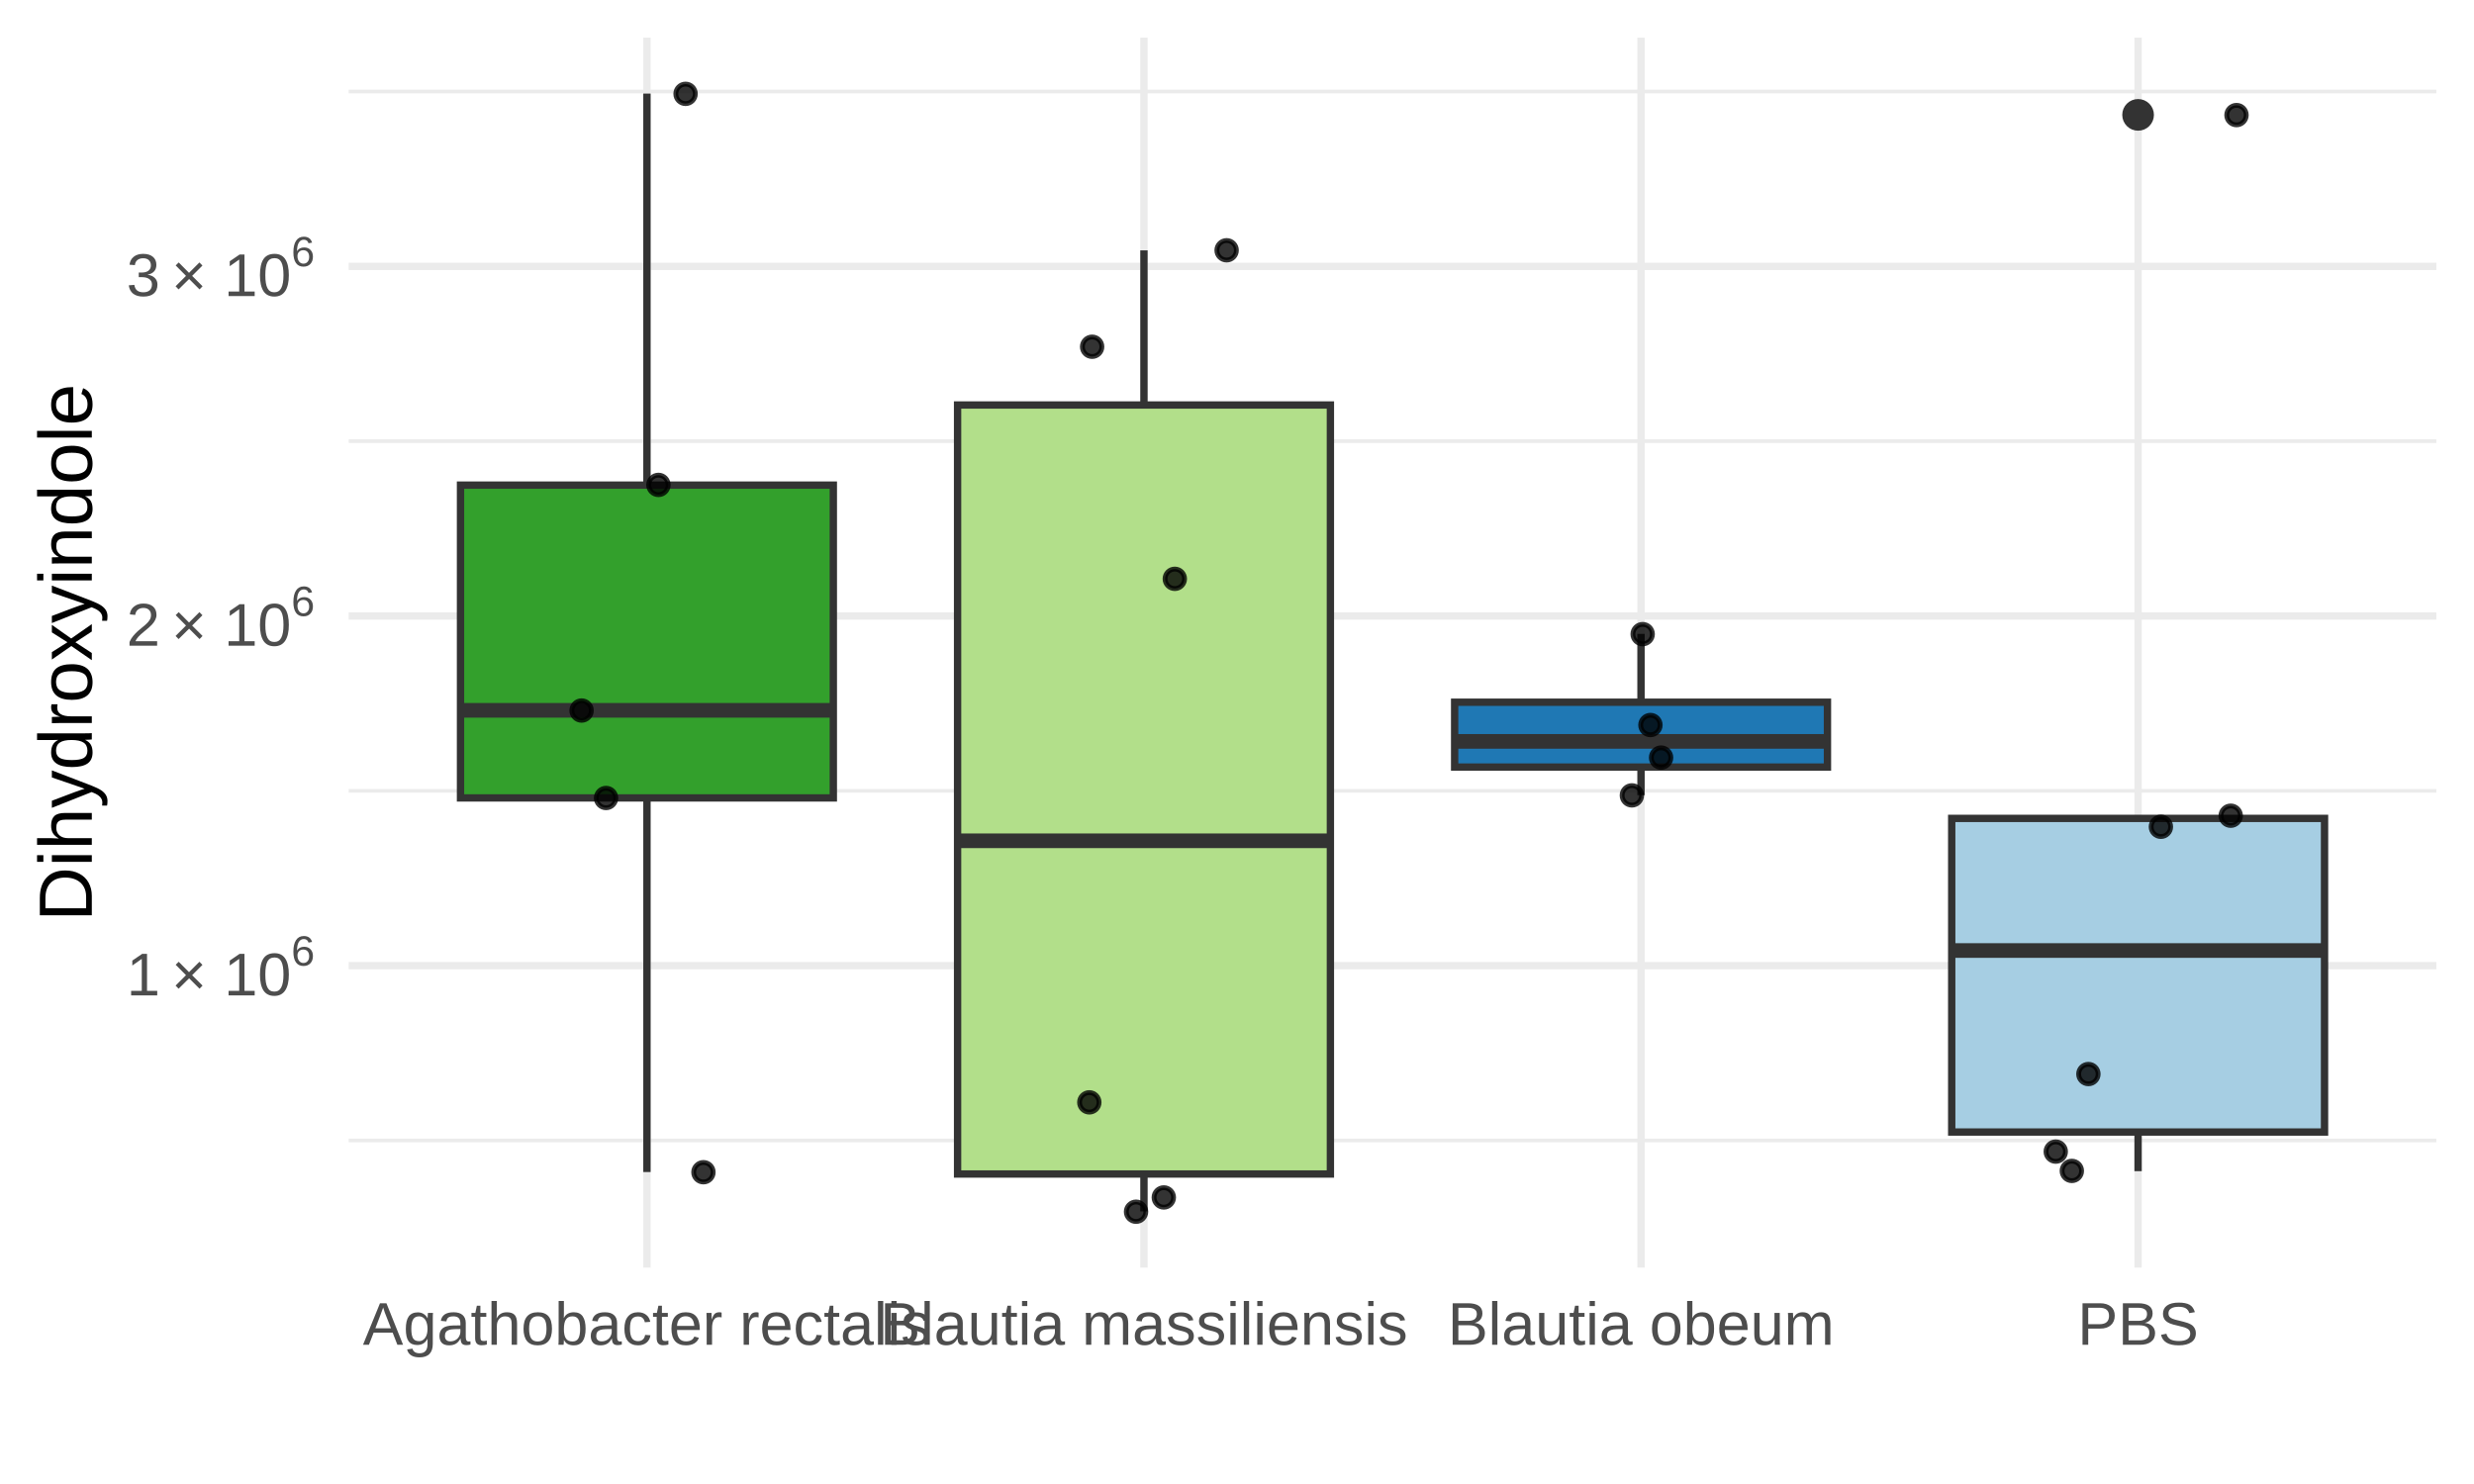
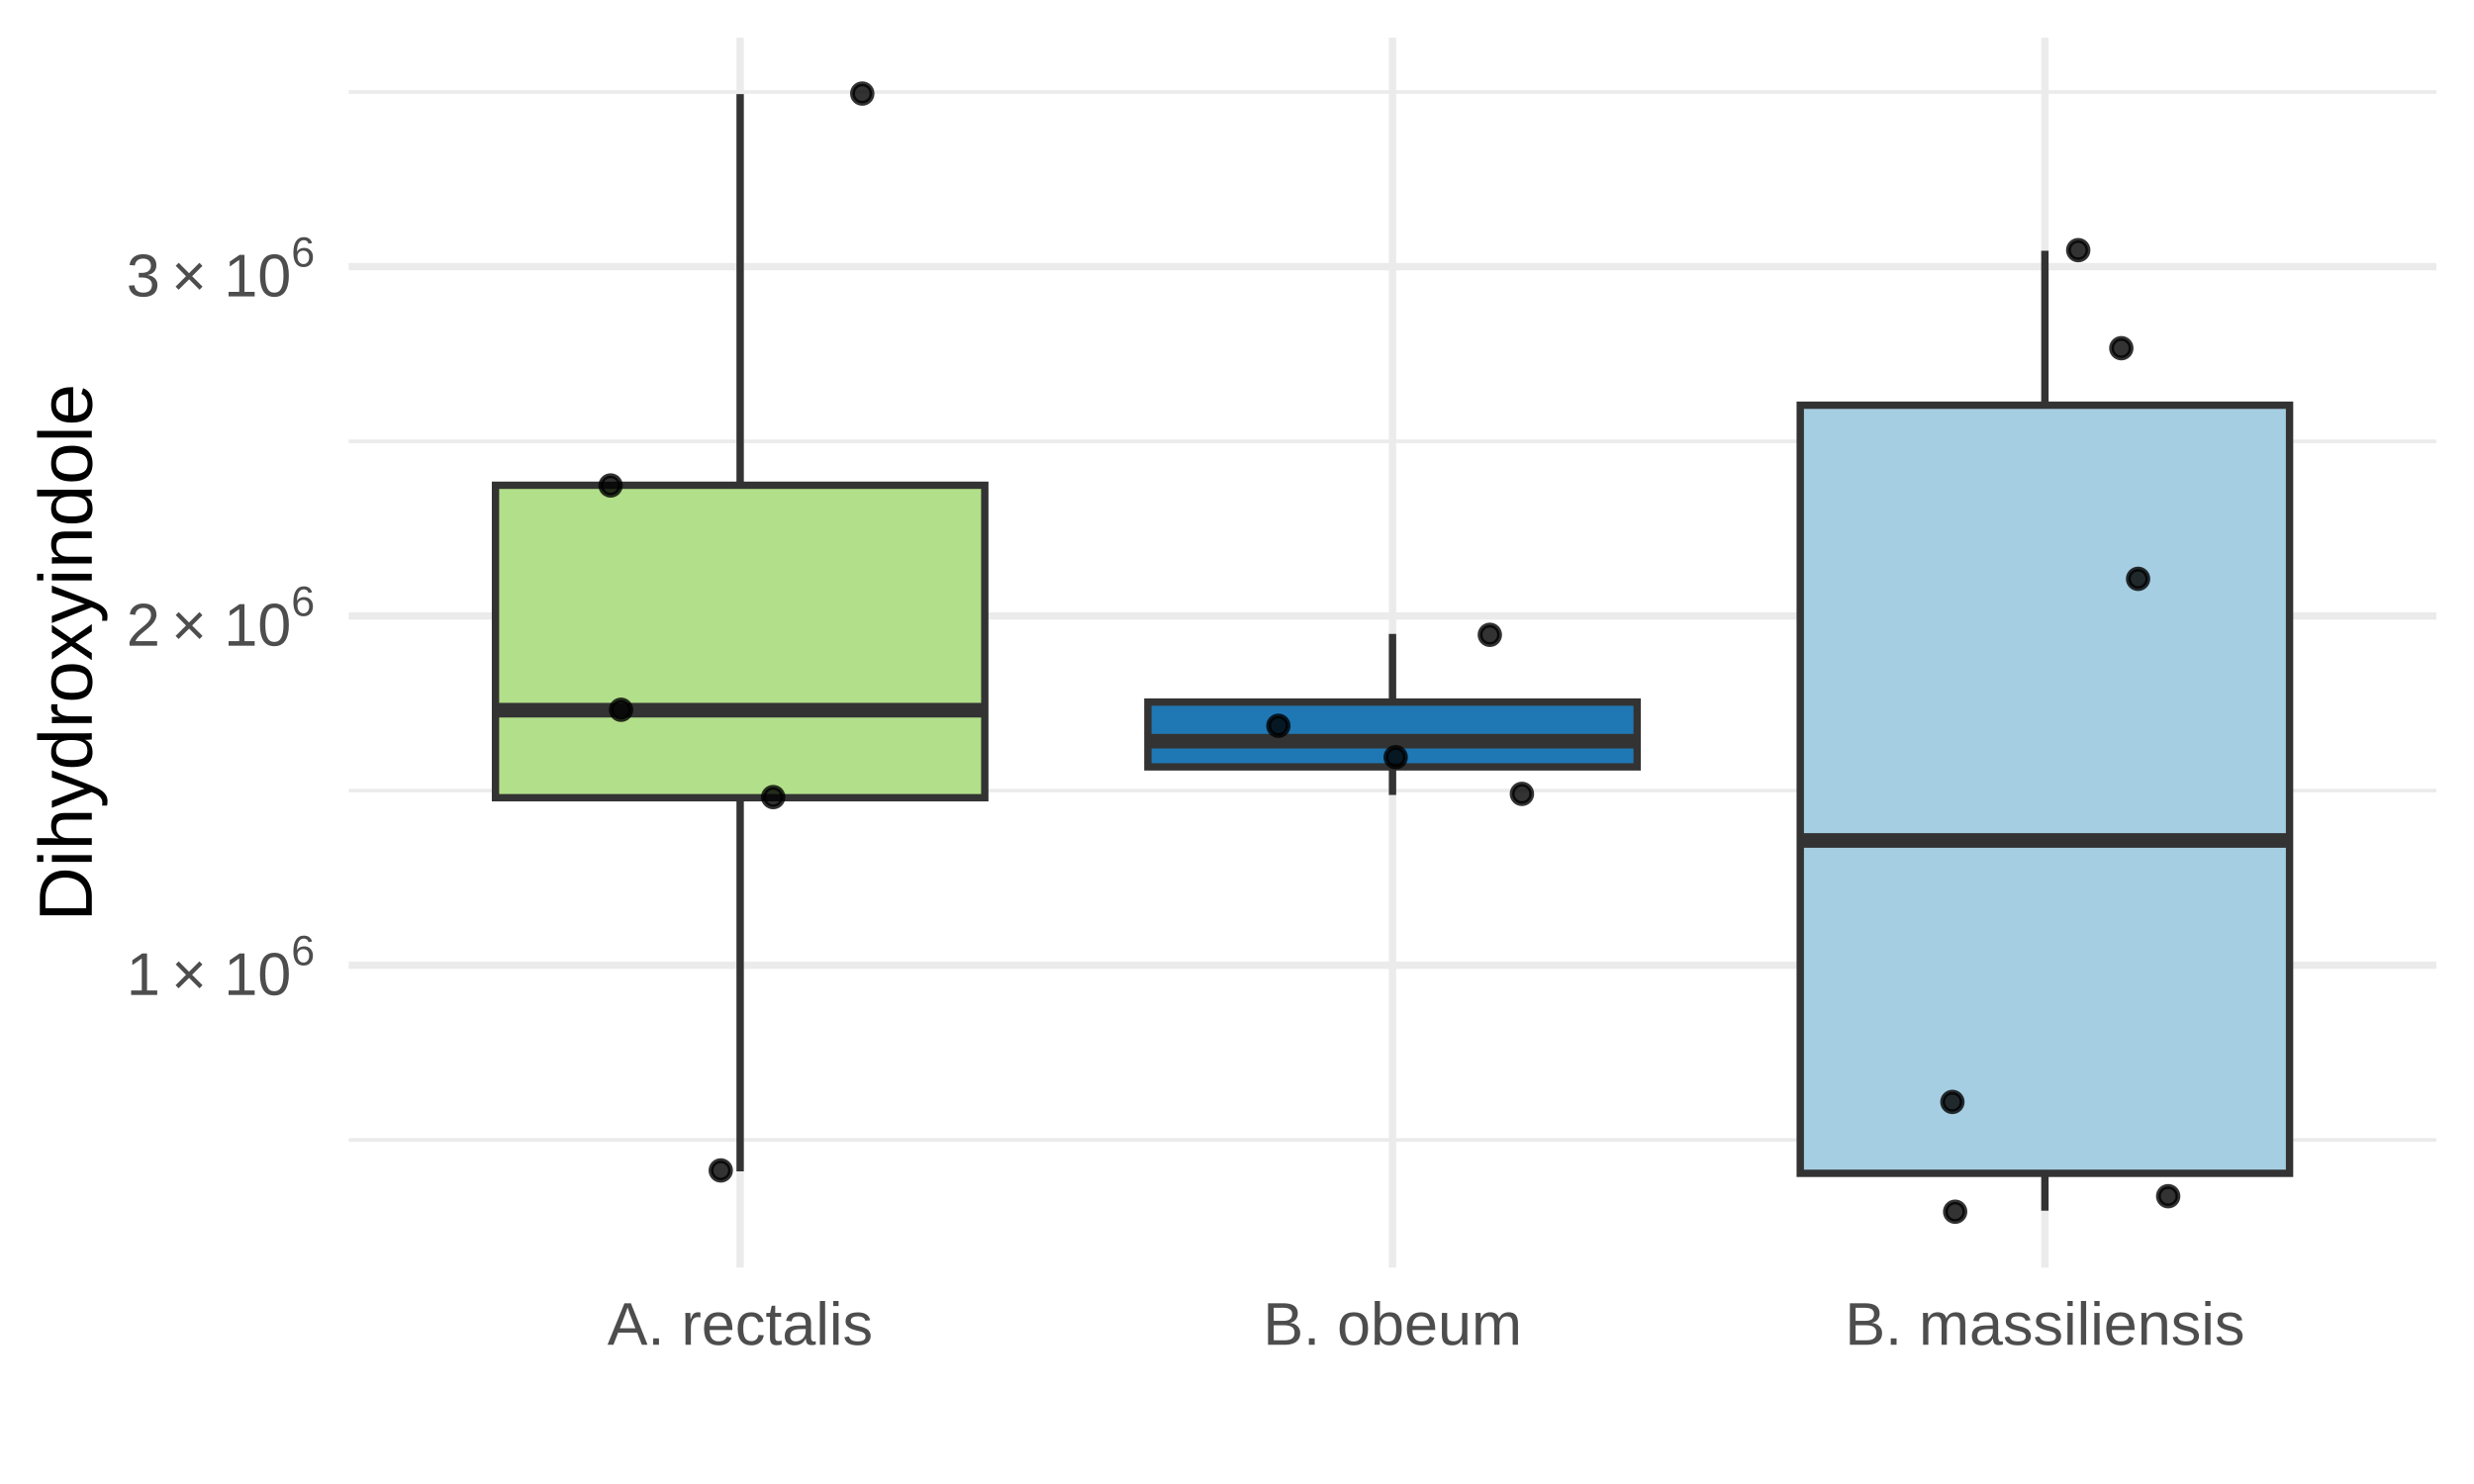
<svg xmlns="http://www.w3.org/2000/svg" class="svglite" width="360.00pt" height="216.00pt" viewBox="0 0 360.00 216.00">
  <defs>
    <style type="text/css">
    .svglite line, .svglite polyline, .svglite polygon, .svglite path, .svglite rect, .svglite circle {
      fill: none;
      stroke: #000000;
      stroke-linecap: round;
      stroke-linejoin: round;
      stroke-miterlimit: 10.00;
    }
    .svglite text {
      white-space: pre;
    }
  </style>
  </defs>
  <rect width="100%" height="100%" style="stroke: none; fill: none;" />
  <defs>
    <clipPath id="cpMC4wMHwzNjAuMDB8MC4wMHwyMTYuMDA=">
      <rect x="0.00" y="0.00" width="360.00" height="216.00" />
    </clipPath>
  </defs>
  <g clip-path="url(#cpMC4wMHwzNjAuMDB8MC4wMHwyMTYuMDA=)">
</g>
  <defs>
    <clipPath id="cpNTAuNzR8MzU0LjUyfDUuNDh8MTg0LjUw">
      <rect x="50.74" y="5.48" width="303.78" height="179.02" />
    </clipPath>
  </defs>
  <g clip-path="url(#cpNTAuNzR8MzU0LjUyfDUuNDh8MTg0LjUw)">
-     <polyline points="50.74,166.00 354.52,166.00 " style="stroke-width: 0.53; stroke: #EBEBEB; stroke-linecap: butt;" />
-     <polyline points="50.74,115.11 354.52,115.11 " style="stroke-width: 0.53; stroke: #EBEBEB; stroke-linecap: butt;" />
-     <polyline points="50.74,64.21 354.52,64.21 " style="stroke-width: 0.53; stroke: #EBEBEB; stroke-linecap: butt;" />
-     <polyline points="50.74,13.32 354.52,13.32 " style="stroke-width: 0.53; stroke: #EBEBEB; stroke-linecap: butt;" />
-     <polyline points="50.74,140.55 354.52,140.55 " style="stroke-width: 1.07; stroke: #EBEBEB; stroke-linecap: butt;" />
+     <polyline points="50.74,165.91 354.52,165.91 " style="stroke-width: 0.53; stroke: #EBEBEB; stroke-linecap: butt;" />
+     <polyline points="50.74,115.07 354.52,115.07 " style="stroke-width: 0.53; stroke: #EBEBEB; stroke-linecap: butt;" />
+     <polyline points="50.74,64.24 354.52,64.24 " style="stroke-width: 0.53; stroke: #EBEBEB; stroke-linecap: butt;" />
+     <polyline points="50.74,13.40 354.52,13.40 " style="stroke-width: 0.53; stroke: #EBEBEB; stroke-linecap: butt;" />
+     <polyline points="50.74,140.49 354.52,140.49 " style="stroke-width: 1.07; stroke: #EBEBEB; stroke-linecap: butt;" />
    <polyline points="50.74,89.66 354.52,89.66 " style="stroke-width: 1.07; stroke: #EBEBEB; stroke-linecap: butt;" />
-     <polyline points="50.74,38.77 354.52,38.77 " style="stroke-width: 1.07; stroke: #EBEBEB; stroke-linecap: butt;" />
-     <polyline points="94.14,184.50 94.14,5.48 " style="stroke-width: 1.07; stroke: #EBEBEB; stroke-linecap: butt;" />
-     <polyline points="166.46,184.50 166.46,5.48 " style="stroke-width: 1.07; stroke: #EBEBEB; stroke-linecap: butt;" />
-     <polyline points="238.79,184.50 238.79,5.48 " style="stroke-width: 1.07; stroke: #EBEBEB; stroke-linecap: butt;" />
-     <polyline points="311.12,184.50 311.12,5.48 " style="stroke-width: 1.07; stroke: #EBEBEB; stroke-linecap: butt;" />
-     <line x1="94.14" y1="70.61" x2="94.14" y2="13.62" style="stroke-width: 1.07; stroke: #333333; stroke-linecap: butt;" />
-     <line x1="94.14" y1="116.14" x2="94.14" y2="170.59" style="stroke-width: 1.07; stroke: #333333; stroke-linecap: butt;" />
-     <polygon points="67.01,70.61 67.01,116.14 121.26,116.14 121.26,70.61 67.01,70.61 " style="stroke-width: 1.07; stroke: #333333; stroke-linecap: butt; stroke-linejoin: miter; fill: #33A02C;" />
-     <line x1="67.01" y1="103.39" x2="121.26" y2="103.39" style="stroke-width: 2.13; stroke: #333333; stroke-linecap: butt; stroke-linejoin: miter;" />
-     <line x1="166.46" y1="58.95" x2="166.46" y2="36.44" style="stroke-width: 1.07; stroke: #333333; stroke-linecap: butt;" />
-     <line x1="166.46" y1="170.88" x2="166.46" y2="176.32" style="stroke-width: 1.07; stroke: #333333; stroke-linecap: butt;" />
-     <polygon points="139.34,58.95 139.34,170.88 193.59,170.88 193.59,58.95 139.34,58.95 " style="stroke-width: 1.07; stroke: #333333; stroke-linecap: butt; stroke-linejoin: miter; fill: #B2DF8A;" />
-     <line x1="139.34" y1="122.38" x2="193.59" y2="122.38" style="stroke-width: 2.13; stroke: #333333; stroke-linecap: butt; stroke-linejoin: miter;" />
-     <line x1="238.79" y1="102.21" x2="238.79" y2="92.27" style="stroke-width: 1.07; stroke: #333333; stroke-linecap: butt;" />
-     <line x1="238.79" y1="111.65" x2="238.79" y2="115.74" style="stroke-width: 1.07; stroke: #333333; stroke-linecap: butt;" />
-     <polygon points="211.67,102.21 211.67,111.65 265.92,111.65 265.92,102.21 211.67,102.21 " style="stroke-width: 1.07; stroke: #333333; stroke-linecap: butt; stroke-linejoin: miter; fill: #1F78B4;" />
-     <line x1="211.67" y1="107.91" x2="265.92" y2="107.91" style="stroke-width: 2.13; stroke: #333333; stroke-linecap: butt; stroke-linejoin: miter;" />
-     <circle cx="311.12" cy="16.72" r="1.95" style="stroke-width: 0.71; stroke: #333333; fill: #333333;" />
-     <line x1="311.12" y1="119.12" x2="311.12" y2="118.72" style="stroke-width: 1.07; stroke: #333333; stroke-linecap: butt;" />
-     <line x1="311.12" y1="164.77" x2="311.12" y2="170.47" style="stroke-width: 1.07; stroke: #333333; stroke-linecap: butt;" />
-     <polygon points="284.00,119.12 284.00,164.77 338.25,164.77 338.25,119.12 284.00,119.12 " style="stroke-width: 1.07; stroke: #333333; stroke-linecap: butt; stroke-linejoin: miter; fill: #A6CEE3;" />
-     <line x1="284.00" y1="138.35" x2="338.25" y2="138.35" style="stroke-width: 2.13; stroke: #333333; stroke-linecap: butt; stroke-linejoin: miter;" />
-     <circle cx="241.71" cy="110.27" r="1.42" style="stroke-width: 0.71; stroke: #000000; stroke-opacity: 0.80; fill: #000000; fill-opacity: 0.80;" />
-     <circle cx="158.51" cy="160.45" r="1.42" style="stroke-width: 0.71; stroke: #000000; stroke-opacity: 0.80; fill: #000000; fill-opacity: 0.80;" />
-     <circle cx="95.81" cy="70.58" r="1.42" style="stroke-width: 0.71; stroke: #000000; stroke-opacity: 0.80; fill: #000000; fill-opacity: 0.80;" />
-     <circle cx="99.76" cy="13.66" r="1.42" style="stroke-width: 0.71; stroke: #000000; stroke-opacity: 0.80; fill: #000000; fill-opacity: 0.80;" />
-     <circle cx="314.44" cy="120.34" r="1.42" style="stroke-width: 0.71; stroke: #000000; stroke-opacity: 0.80; fill: #000000; fill-opacity: 0.80;" />
-     <circle cx="299.14" cy="167.62" r="1.42" style="stroke-width: 0.71; stroke: #000000; stroke-opacity: 0.80; fill: #000000; fill-opacity: 0.80;" />
-     <circle cx="165.31" cy="176.37" r="1.42" style="stroke-width: 0.71; stroke: #000000; stroke-opacity: 0.80; fill: #000000; fill-opacity: 0.80;" />
-     <circle cx="239.03" cy="92.30" r="1.42" style="stroke-width: 0.71; stroke: #000000; stroke-opacity: 0.80; fill: #000000; fill-opacity: 0.80;" />
-     <circle cx="237.46" cy="115.77" r="1.42" style="stroke-width: 0.71; stroke: #000000; stroke-opacity: 0.80; fill: #000000; fill-opacity: 0.80;" />
-     <circle cx="169.35" cy="174.29" r="1.42" style="stroke-width: 0.71; stroke: #000000; stroke-opacity: 0.80; fill: #000000; fill-opacity: 0.80;" />
-     <circle cx="88.19" cy="116.15" r="1.42" style="stroke-width: 0.71; stroke: #000000; stroke-opacity: 0.80; fill: #000000; fill-opacity: 0.80;" />
-     <circle cx="102.36" cy="170.62" r="1.42" style="stroke-width: 0.71; stroke: #000000; stroke-opacity: 0.80; fill: #000000; fill-opacity: 0.80;" />
-     <circle cx="325.44" cy="16.75" r="1.42" style="stroke-width: 0.71; stroke: #000000; stroke-opacity: 0.80; fill: #000000; fill-opacity: 0.80;" />
-     <circle cx="324.60" cy="118.73" r="1.42" style="stroke-width: 0.71; stroke: #000000; stroke-opacity: 0.80; fill: #000000; fill-opacity: 0.80;" />
-     <circle cx="170.95" cy="84.25" r="1.42" style="stroke-width: 0.71; stroke: #000000; stroke-opacity: 0.80; fill: #000000; fill-opacity: 0.80;" />
-     <circle cx="240.16" cy="105.53" r="1.42" style="stroke-width: 0.71; stroke: #000000; stroke-opacity: 0.80; fill: #000000; fill-opacity: 0.80;" />
-     <circle cx="178.49" cy="36.43" r="1.42" style="stroke-width: 0.71; stroke: #000000; stroke-opacity: 0.80; fill: #000000; fill-opacity: 0.80;" />
-     <circle cx="84.63" cy="103.42" r="1.42" style="stroke-width: 0.71; stroke: #000000; stroke-opacity: 0.80; fill: #000000; fill-opacity: 0.80;" />
-     <circle cx="303.89" cy="156.33" r="1.42" style="stroke-width: 0.71; stroke: #000000; stroke-opacity: 0.80; fill: #000000; fill-opacity: 0.80;" />
-     <circle cx="301.48" cy="170.43" r="1.42" style="stroke-width: 0.71; stroke: #000000; stroke-opacity: 0.80; fill: #000000; fill-opacity: 0.80;" />
-     <circle cx="158.92" cy="50.47" r="1.42" style="stroke-width: 0.71; stroke: #000000; stroke-opacity: 0.80; fill: #000000; fill-opacity: 0.80;" />
+     <polyline points="50.74,38.82 354.52,38.82 " style="stroke-width: 1.07; stroke: #EBEBEB; stroke-linecap: butt;" />
+     <polyline points="107.70,184.50 107.70,5.48 " style="stroke-width: 1.07; stroke: #EBEBEB; stroke-linecap: butt;" />
+     <polyline points="202.63,184.50 202.63,5.48 " style="stroke-width: 1.07; stroke: #EBEBEB; stroke-linecap: butt;" />
+     <polyline points="297.56,184.50 297.56,5.48 " style="stroke-width: 1.07; stroke: #EBEBEB; stroke-linecap: butt;" />
+     <line x1="107.70" y1="70.63" x2="107.70" y2="13.70" style="stroke-width: 1.07; stroke: #333333; stroke-linecap: butt;" />
+     <line x1="107.70" y1="116.11" x2="107.70" y2="170.50" style="stroke-width: 1.07; stroke: #333333; stroke-linecap: butt;" />
+     <polygon points="72.10,70.63 72.10,116.11 143.30,116.11 143.30,70.63 72.10,70.63 " style="stroke-width: 1.07; stroke: #333333; stroke-linecap: butt; stroke-linejoin: miter; fill: #B2DF8A;" />
+     <line x1="72.10" y1="103.37" x2="143.30" y2="103.37" style="stroke-width: 2.13; stroke: #333333; stroke-linecap: butt; stroke-linejoin: miter;" />
+     <line x1="202.63" y1="102.19" x2="202.63" y2="92.27" style="stroke-width: 1.07; stroke: #333333; stroke-linecap: butt;" />
+     <line x1="202.63" y1="111.62" x2="202.63" y2="115.71" style="stroke-width: 1.07; stroke: #333333; stroke-linecap: butt;" />
+     <polygon points="167.03,102.19 167.03,111.62 238.23,111.62 238.23,102.19 167.03,102.19 " style="stroke-width: 1.07; stroke: #333333; stroke-linecap: butt; stroke-linejoin: miter; fill: #1F78B4;" />
+     <line x1="167.03" y1="107.88" x2="238.23" y2="107.88" style="stroke-width: 2.13; stroke: #333333; stroke-linecap: butt; stroke-linejoin: miter;" />
+     <line x1="297.56" y1="58.98" x2="297.56" y2="36.50" style="stroke-width: 1.07; stroke: #333333; stroke-linecap: butt;" />
+     <line x1="297.56" y1="170.78" x2="297.56" y2="176.22" style="stroke-width: 1.07; stroke: #333333; stroke-linecap: butt;" />
+     <polygon points="261.96,58.98 261.96,170.78 333.16,170.78 333.16,58.98 261.96,58.98 " style="stroke-width: 1.07; stroke: #333333; stroke-linecap: butt; stroke-linejoin: miter; fill: #A6CEE3;" />
+     <line x1="261.96" y1="122.33" x2="333.16" y2="122.33" style="stroke-width: 2.13; stroke: #333333; stroke-linecap: butt; stroke-linejoin: miter;" />
+     <circle cx="203.09" cy="110.21" r="1.42" style="stroke-width: 0.71; stroke: #000000; stroke-opacity: 0.80; fill: #000000; fill-opacity: 0.80;" />
+     <circle cx="284.10" cy="160.39" r="1.42" style="stroke-width: 0.71; stroke: #000000; stroke-opacity: 0.80; fill: #000000; fill-opacity: 0.80;" />
+     <circle cx="88.85" cy="70.66" r="1.42" style="stroke-width: 0.71; stroke: #000000; stroke-opacity: 0.80; fill: #000000; fill-opacity: 0.80;" />
+     <circle cx="125.47" cy="13.62" r="1.42" style="stroke-width: 0.71; stroke: #000000; stroke-opacity: 0.80; fill: #000000; fill-opacity: 0.80;" />
+     <circle cx="284.50" cy="176.37" r="1.42" style="stroke-width: 0.71; stroke: #000000; stroke-opacity: 0.80; fill: #000000; fill-opacity: 0.80;" />
+     <circle cx="216.79" cy="92.40" r="1.42" style="stroke-width: 0.71; stroke: #000000; stroke-opacity: 0.80; fill: #000000; fill-opacity: 0.80;" />
+     <circle cx="221.46" cy="115.55" r="1.42" style="stroke-width: 0.71; stroke: #000000; stroke-opacity: 0.80; fill: #000000; fill-opacity: 0.80;" />
+     <circle cx="315.50" cy="174.11" r="1.42" style="stroke-width: 0.71; stroke: #000000; stroke-opacity: 0.80; fill: #000000; fill-opacity: 0.80;" />
+     <circle cx="112.51" cy="116.02" r="1.42" style="stroke-width: 0.71; stroke: #000000; stroke-opacity: 0.80; fill: #000000; fill-opacity: 0.80;" />
+     <circle cx="104.88" cy="170.36" r="1.42" style="stroke-width: 0.71; stroke: #000000; stroke-opacity: 0.80; fill: #000000; fill-opacity: 0.80;" />
+     <circle cx="311.12" cy="84.25" r="1.42" style="stroke-width: 0.71; stroke: #000000; stroke-opacity: 0.80; fill: #000000; fill-opacity: 0.80;" />
+     <circle cx="186.02" cy="105.64" r="1.42" style="stroke-width: 0.71; stroke: #000000; stroke-opacity: 0.80; fill: #000000; fill-opacity: 0.80;" />
+     <circle cx="302.41" cy="36.41" r="1.42" style="stroke-width: 0.71; stroke: #000000; stroke-opacity: 0.80; fill: #000000; fill-opacity: 0.80;" />
+     <circle cx="90.37" cy="103.31" r="1.42" style="stroke-width: 0.71; stroke: #000000; stroke-opacity: 0.80; fill: #000000; fill-opacity: 0.80;" />
+     <circle cx="308.68" cy="50.68" r="1.42" style="stroke-width: 0.71; stroke: #000000; stroke-opacity: 0.80; fill: #000000; fill-opacity: 0.80;" />
  </g>
  <g clip-path="url(#cpMC4wMHwzNjAuMDB8MC4wMHwyMTYuMDA=)">
-     <text x="18.41" y="144.88" style="font-size: 8.80px;fill: #4D4D4D; font-family: &quot;Arial&quot;;" textLength="4.90px" lengthAdjust="spacingAndGlyphs">1</text>
-     <text x="24.94" y="144.88" style="font-size: 8.80px;fill: #4D4D4D; font-family: &quot;Arial&quot;;" textLength="6.02px" lengthAdjust="spacingAndGlyphs">×</text>
-     <text x="32.59" y="144.88" style="font-size: 8.80px;fill: #4D4D4D; font-family: &quot;Arial&quot;;" textLength="9.79px" lengthAdjust="spacingAndGlyphs">10</text>
-     <text x="42.38" y="140.54" style="font-size: 6.16px;fill: #4D4D4D; font-family: &quot;Arial&quot;;" textLength="3.43px" lengthAdjust="spacingAndGlyphs">6</text>
-     <text x="18.41" y="93.99" style="font-size: 8.80px;fill: #4D4D4D; font-family: &quot;Arial&quot;;" textLength="4.90px" lengthAdjust="spacingAndGlyphs">2</text>
-     <text x="24.94" y="93.99" style="font-size: 8.80px;fill: #4D4D4D; font-family: &quot;Arial&quot;;" textLength="6.02px" lengthAdjust="spacingAndGlyphs">×</text>
-     <text x="32.59" y="93.99" style="font-size: 8.80px;fill: #4D4D4D; font-family: &quot;Arial&quot;;" textLength="9.79px" lengthAdjust="spacingAndGlyphs">10</text>
-     <text x="42.38" y="89.65" style="font-size: 6.16px;fill: #4D4D4D; font-family: &quot;Arial&quot;;" textLength="3.43px" lengthAdjust="spacingAndGlyphs">6</text>
-     <text x="18.41" y="43.09" style="font-size: 8.80px;fill: #4D4D4D; font-family: &quot;Arial&quot;;" textLength="4.90px" lengthAdjust="spacingAndGlyphs">3</text>
-     <text x="24.94" y="43.09" style="font-size: 8.80px;fill: #4D4D4D; font-family: &quot;Arial&quot;;" textLength="6.02px" lengthAdjust="spacingAndGlyphs">×</text>
-     <text x="32.59" y="43.09" style="font-size: 8.80px;fill: #4D4D4D; font-family: &quot;Arial&quot;;" textLength="9.79px" lengthAdjust="spacingAndGlyphs">10</text>
-     <text x="42.38" y="38.75" style="font-size: 6.16px;fill: #4D4D4D; font-family: &quot;Arial&quot;;" textLength="3.43px" lengthAdjust="spacingAndGlyphs">6</text>
-     <text x="94.14" y="195.74" text-anchor="middle" style="font-size: 8.80px;fill: #4D4D4D; font-family: &quot;Arial&quot;;" textLength="82.68px" lengthAdjust="spacingAndGlyphs">Agathobacter rectalis</text>
-     <text x="166.46" y="195.74" text-anchor="middle" style="font-size: 8.80px;fill: #4D4D4D; font-family: &quot;Arial&quot;;" textLength="76.77px" lengthAdjust="spacingAndGlyphs">Blautia massiliensis</text>
-     <text x="238.79" y="195.74" text-anchor="middle" style="font-size: 8.80px;fill: #4D4D4D; font-family: &quot;Arial&quot;;" textLength="56.27px" lengthAdjust="spacingAndGlyphs">Blautia obeum</text>
-     <text x="311.12" y="195.74" text-anchor="middle" style="font-size: 8.80px;fill: #4D4D4D; font-family: &quot;Arial&quot;;" textLength="17.60px" lengthAdjust="spacingAndGlyphs">PBS</text>
+     <text x="18.41" y="144.82" style="font-size: 8.80px;fill: #4D4D4D; font-family: &quot;Arial&quot;;" textLength="4.90px" lengthAdjust="spacingAndGlyphs">1</text>
+     <text x="24.94" y="144.82" style="font-size: 8.80px;fill: #4D4D4D; font-family: &quot;Arial&quot;;" textLength="6.02px" lengthAdjust="spacingAndGlyphs">×</text>
+     <text x="32.59" y="144.82" style="font-size: 8.80px;fill: #4D4D4D; font-family: &quot;Arial&quot;;" textLength="9.79px" lengthAdjust="spacingAndGlyphs">10</text>
+     <text x="42.38" y="140.48" style="font-size: 6.16px;fill: #4D4D4D; font-family: &quot;Arial&quot;;" textLength="3.43px" lengthAdjust="spacingAndGlyphs">6</text>
+     <text x="18.41" y="93.98" style="font-size: 8.80px;fill: #4D4D4D; font-family: &quot;Arial&quot;;" textLength="4.90px" lengthAdjust="spacingAndGlyphs">2</text>
+     <text x="24.94" y="93.98" style="font-size: 8.80px;fill: #4D4D4D; font-family: &quot;Arial&quot;;" textLength="6.02px" lengthAdjust="spacingAndGlyphs">×</text>
+     <text x="32.59" y="93.98" style="font-size: 8.80px;fill: #4D4D4D; font-family: &quot;Arial&quot;;" textLength="9.79px" lengthAdjust="spacingAndGlyphs">10</text>
+     <text x="42.38" y="89.64" style="font-size: 6.16px;fill: #4D4D4D; font-family: &quot;Arial&quot;;" textLength="3.43px" lengthAdjust="spacingAndGlyphs">6</text>
+     <text x="18.41" y="43.14" style="font-size: 8.80px;fill: #4D4D4D; font-family: &quot;Arial&quot;;" textLength="4.90px" lengthAdjust="spacingAndGlyphs">3</text>
+     <text x="24.94" y="43.14" style="font-size: 8.80px;fill: #4D4D4D; font-family: &quot;Arial&quot;;" textLength="6.02px" lengthAdjust="spacingAndGlyphs">×</text>
+     <text x="32.59" y="43.14" style="font-size: 8.80px;fill: #4D4D4D; font-family: &quot;Arial&quot;;" textLength="9.79px" lengthAdjust="spacingAndGlyphs">10</text>
+     <text x="42.38" y="38.81" style="font-size: 6.16px;fill: #4D4D4D; font-family: &quot;Arial&quot;;" textLength="3.43px" lengthAdjust="spacingAndGlyphs">6</text>
+     <text x="107.70" y="195.74" text-anchor="middle" style="font-size: 8.80px;fill: #4D4D4D; font-family: &quot;Arial&quot;;" textLength="38.64px" lengthAdjust="spacingAndGlyphs">A. rectalis</text>
+     <text x="202.63" y="195.74" text-anchor="middle" style="font-size: 8.80px;fill: #4D4D4D; font-family: &quot;Arial&quot;;" textLength="37.68px" lengthAdjust="spacingAndGlyphs">B. obeum</text>
+     <text x="297.56" y="195.74" text-anchor="middle" style="font-size: 8.80px;fill: #4D4D4D; font-family: &quot;Arial&quot;;" textLength="58.18px" lengthAdjust="spacingAndGlyphs">B. massiliensis</text>
    <text transform="translate(13.36,94.99) rotate(-90)" text-anchor="middle" style="font-size: 11.00px; font-family: &quot;Arial&quot;;" textLength="78.27px" lengthAdjust="spacingAndGlyphs">Dihydroxyindole</text>
  </g>
</svg>
